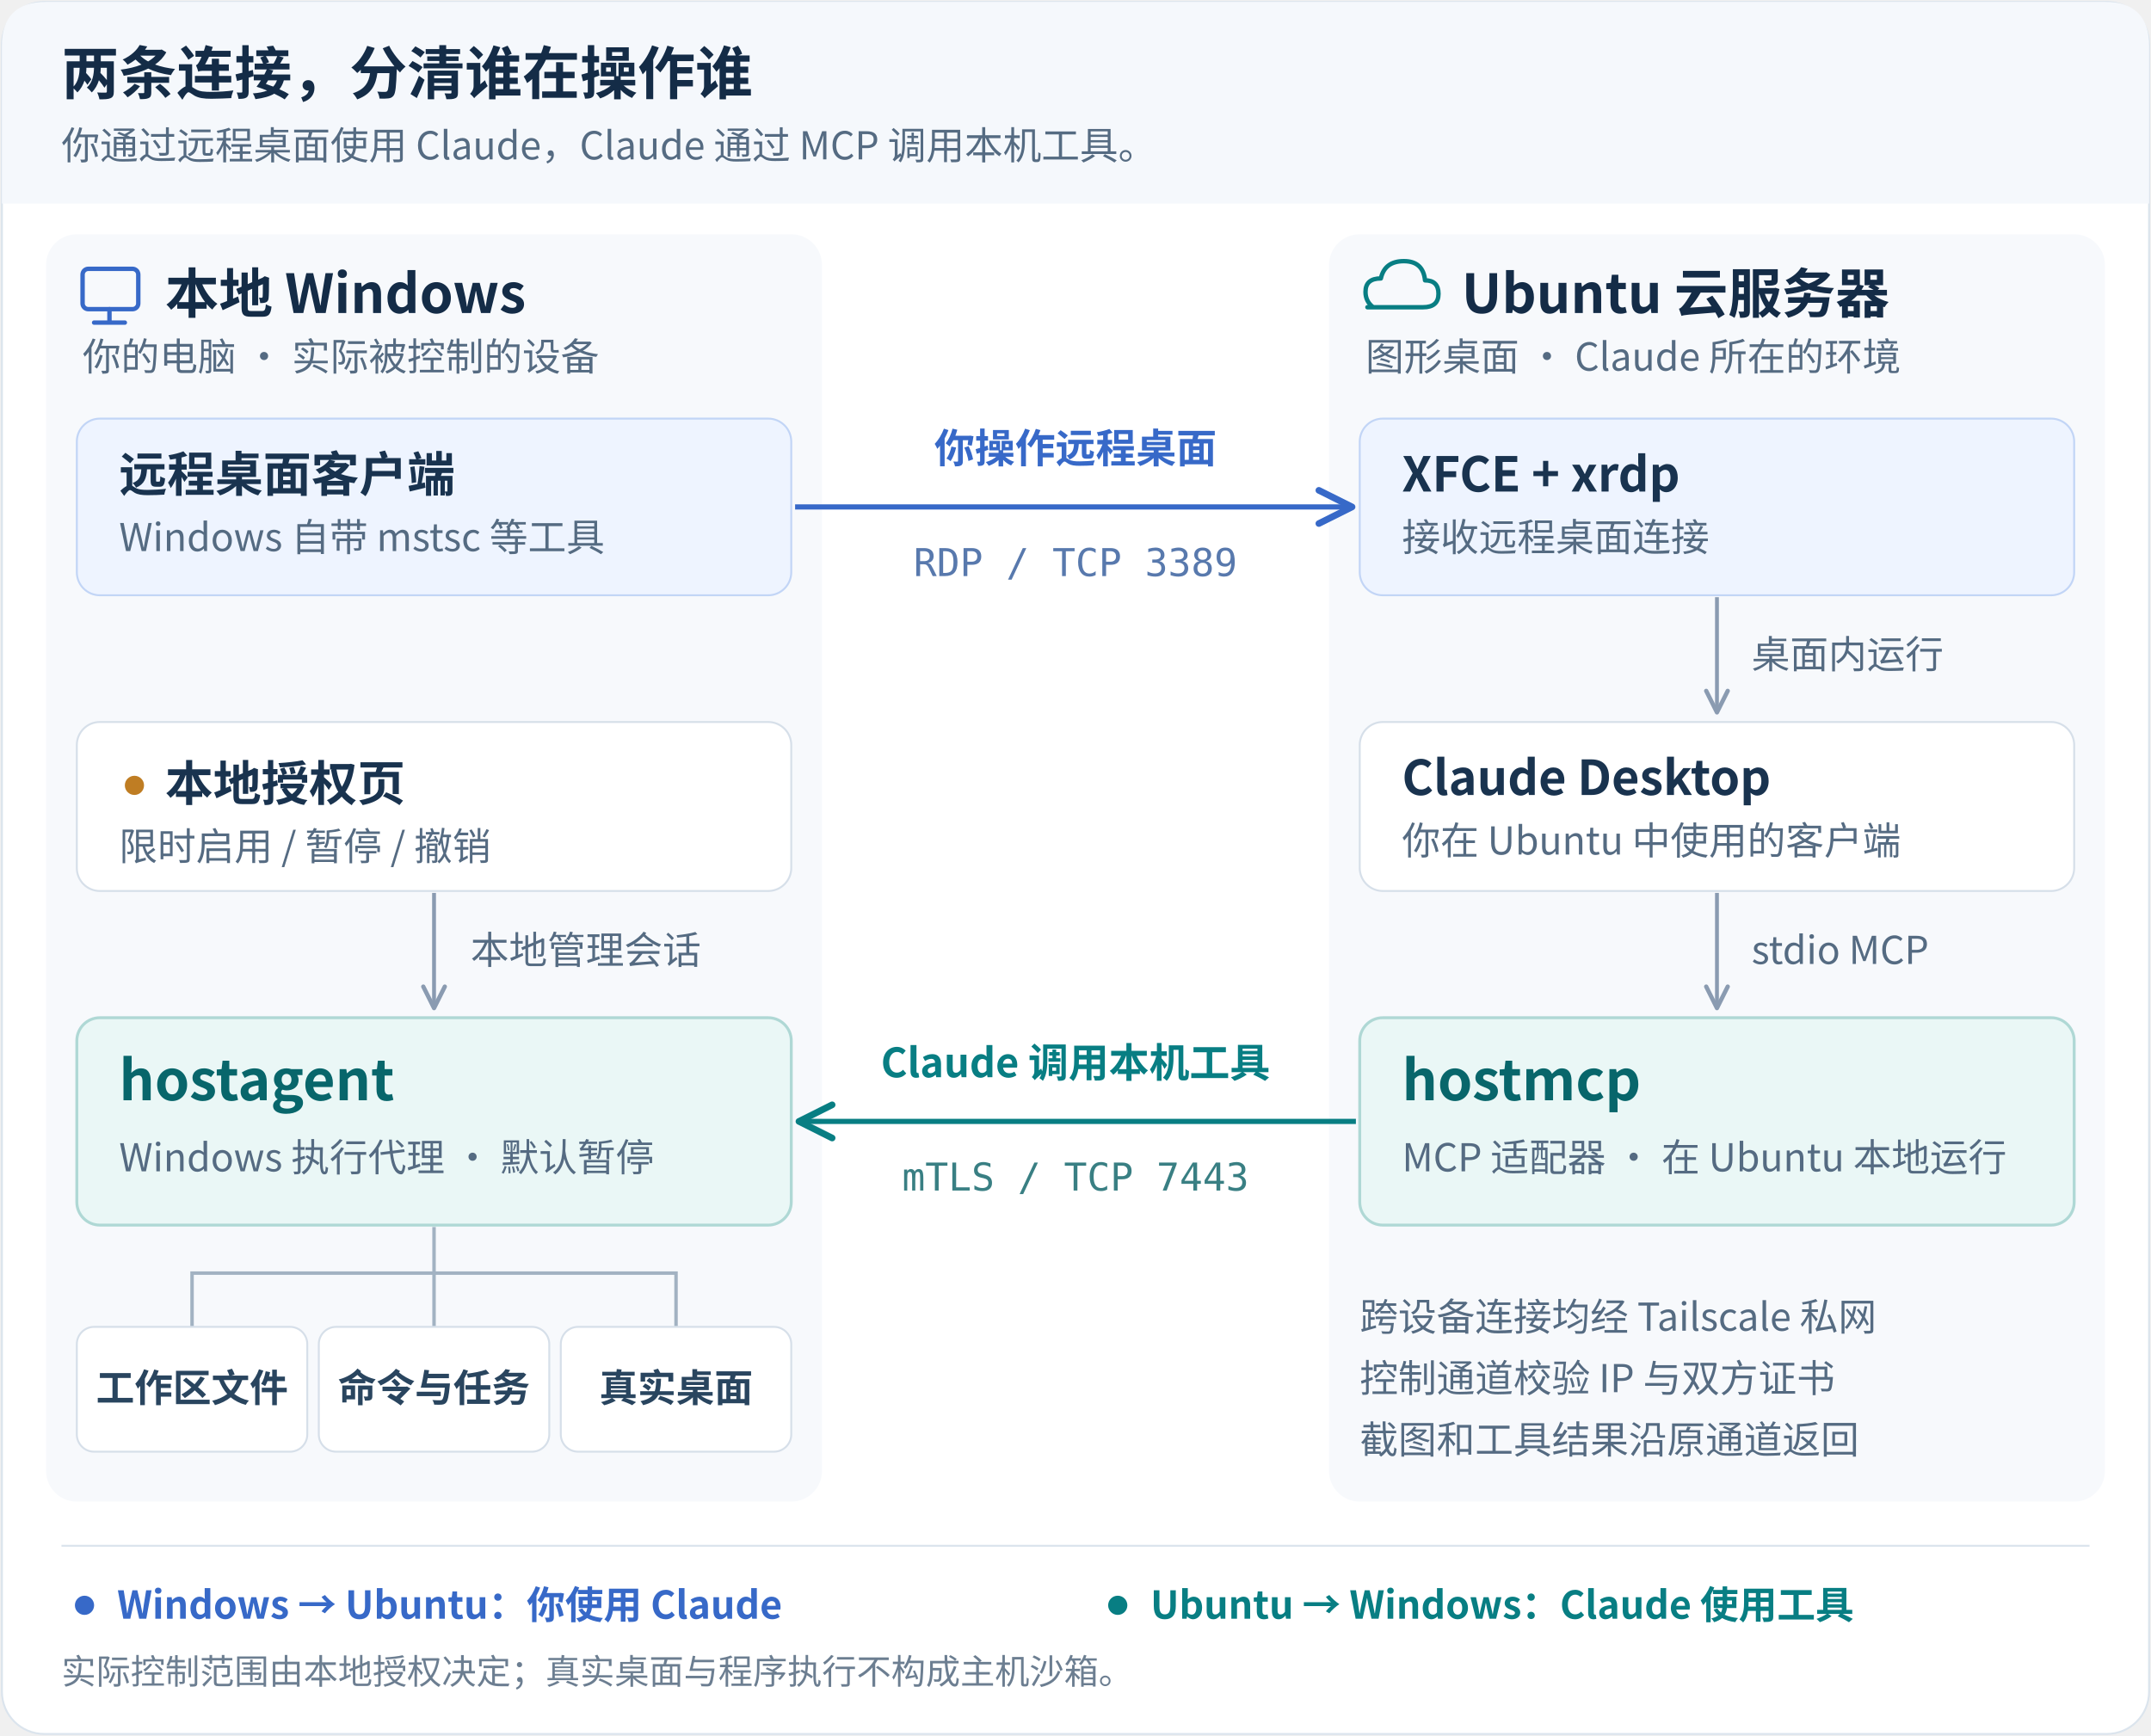
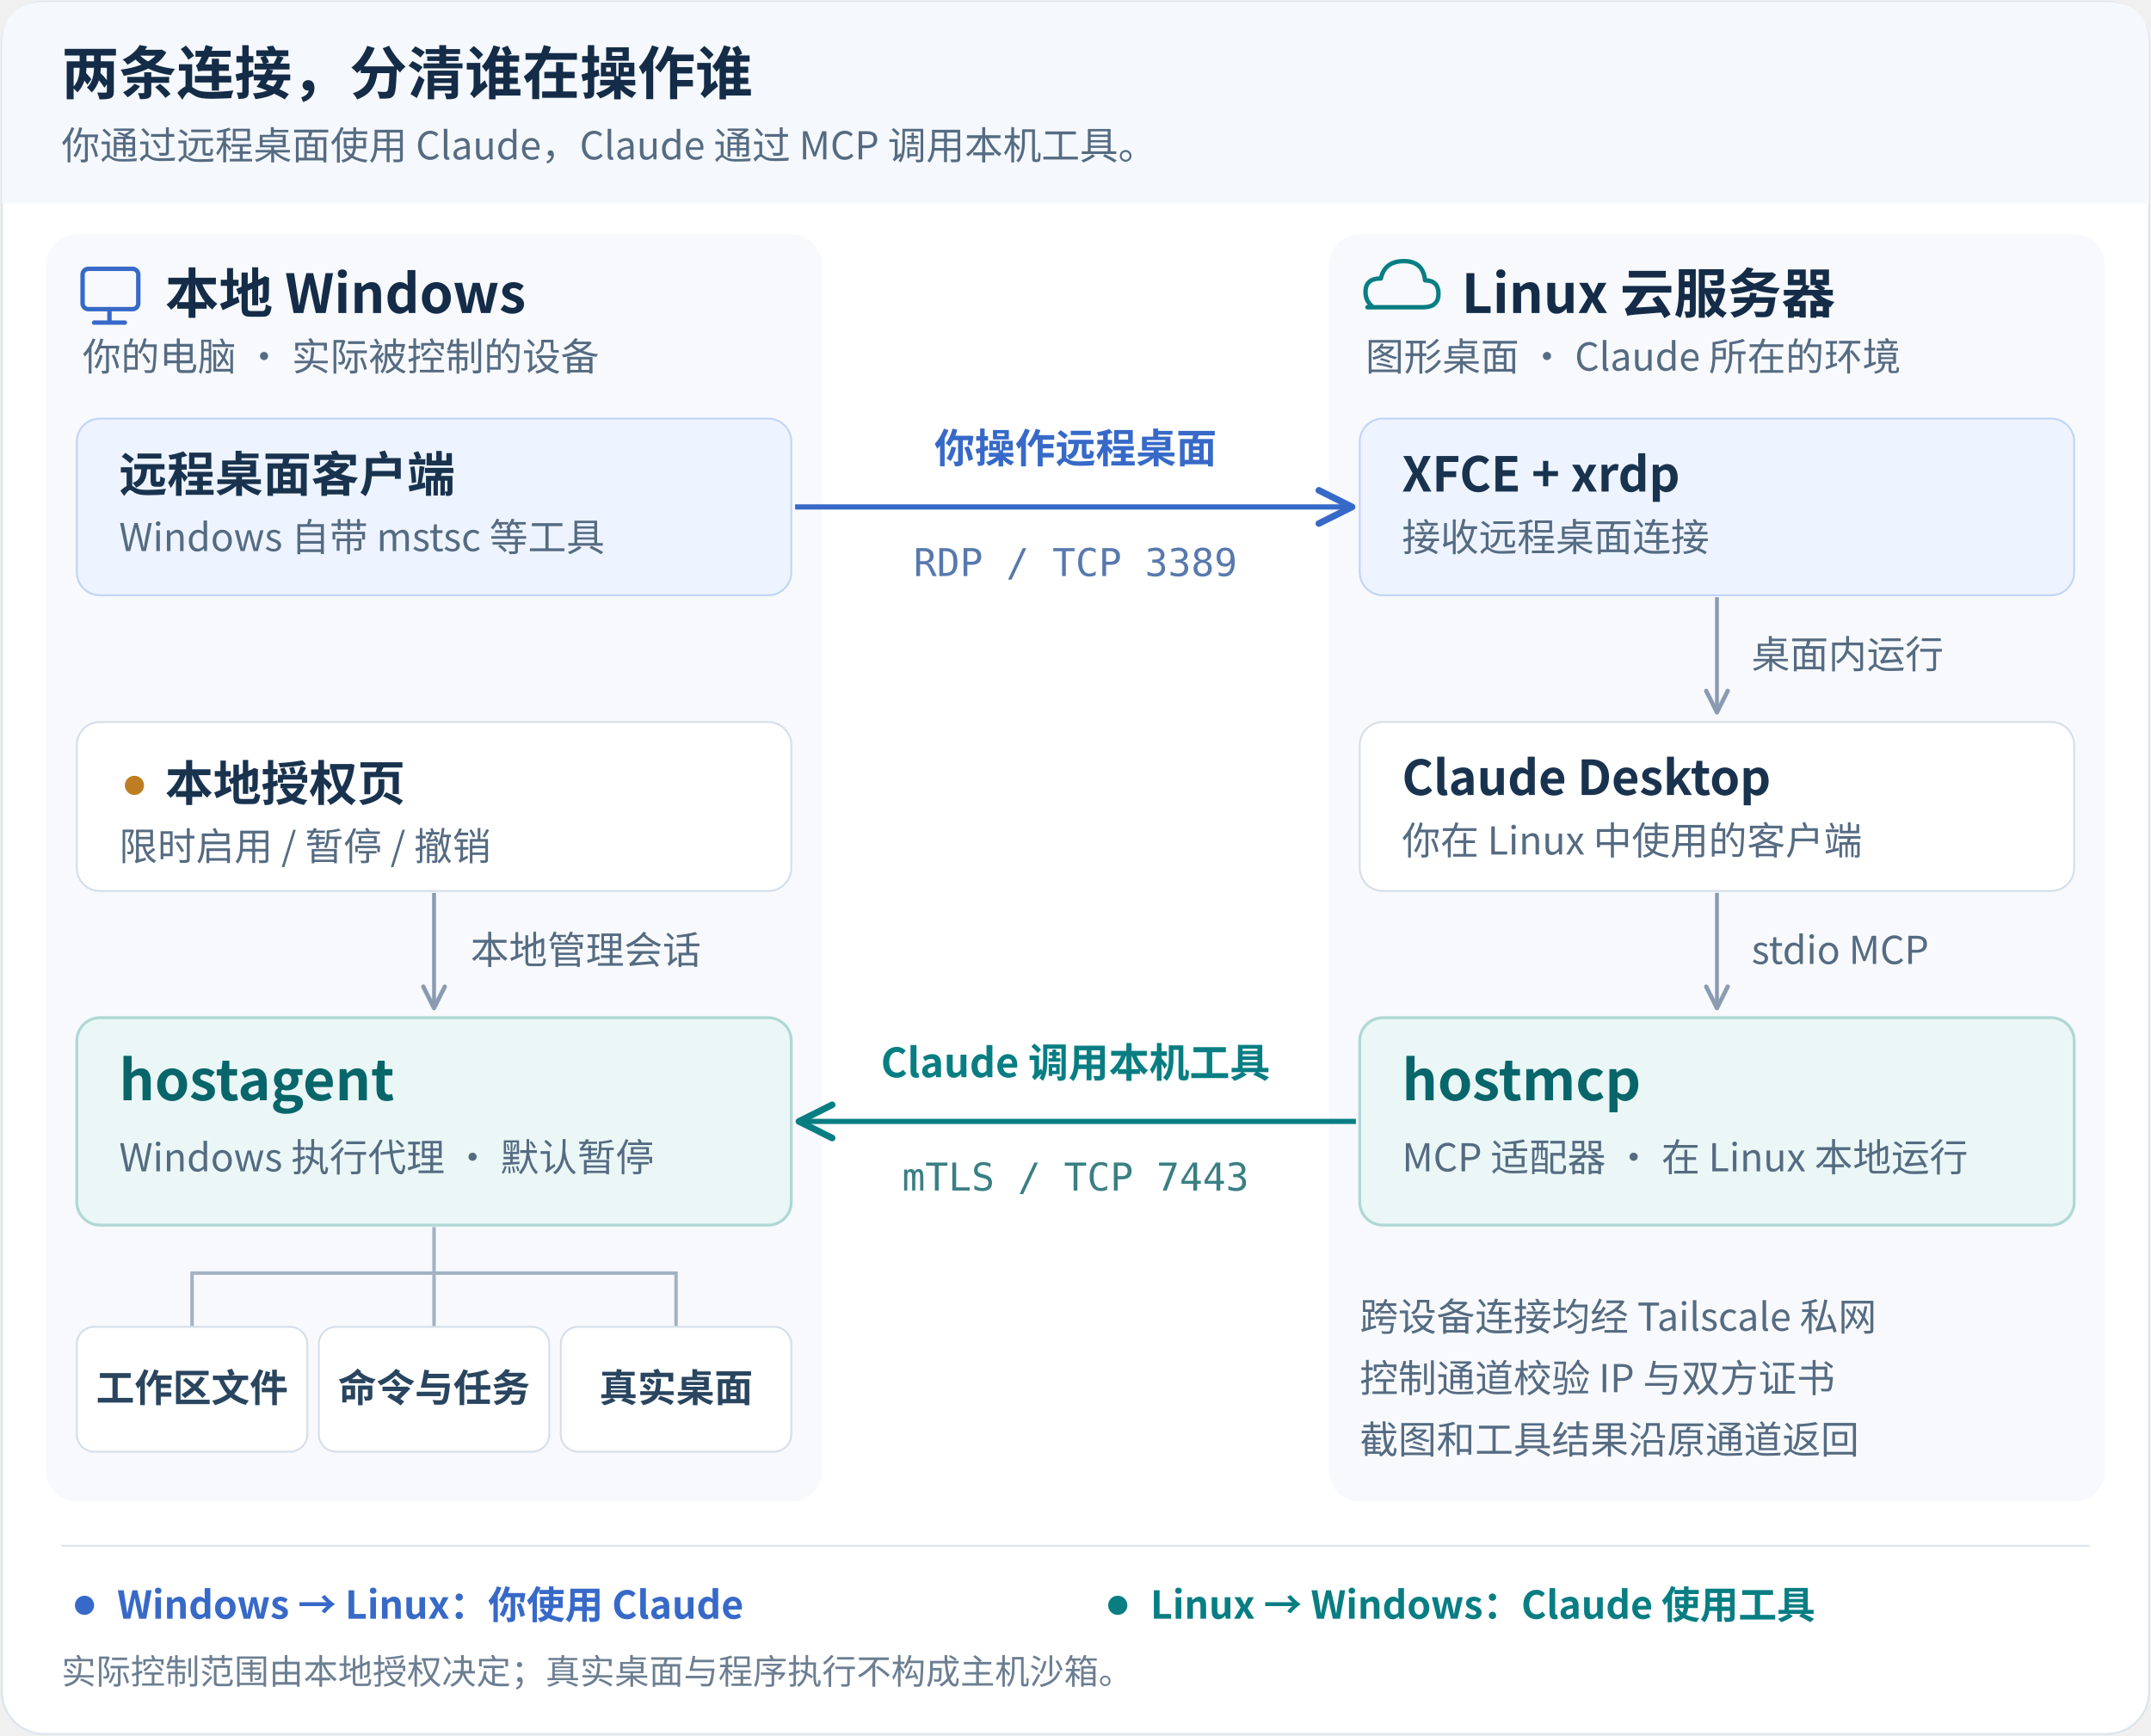
<svg xmlns="http://www.w3.org/2000/svg" width="1120" height="904" viewBox="0 0 1120 904" role="img" aria-labelledby="title desc">
  <defs>
    <marker id="blueArrow" viewBox="0 0 10 10" refX="9" refY="5" markerWidth="8" markerHeight="8" orient="auto-start-reverse">
      <path d="M1 1 L9 5 L1 9" fill="none" stroke="#3769c8" stroke-width="1.6" stroke-linecap="round" stroke-linejoin="round" />
    </marker>
    <marker id="tealArrow" viewBox="0 0 10 10" refX="9" refY="5" markerWidth="8" markerHeight="8" orient="auto-start-reverse">
      <path d="M1 1 L9 5 L1 9" fill="none" stroke="#087e83" stroke-width="1.6" stroke-linecap="round" stroke-linejoin="round" />
    </marker>
    <marker id="grayArrow" viewBox="0 0 10 10" refX="9" refY="5" markerWidth="7" markerHeight="7" orient="auto-start-reverse">
      <path d="M1 1 L9 5 L1 9" fill="none" stroke="#8a9bb1" stroke-width="1.6" stroke-linecap="round" stroke-linejoin="round" />
    </marker>
    <style>
      text { font-family: 'Microsoft YaHei','PingFang SC','Noto Sans CJK SC','Segoe UI',sans-serif; }
      .heading { fill:#142c47; font-size:28px; font-weight:700; }
      .name { fill:#19334f; font-size:25px; font-weight:600; }
      .body { fill:#556b82; font-size:20px; }
      .label { font-size:21px; font-weight:600; }
      .mono { font-family:'Cascadia Code','Consolas',monospace; font-size:20px; }
      .wire { fill:none; stroke:#8a9bb1; stroke-width:2; marker-end:url(#grayArrow); }
    </style>
  </defs>
  <rect x="1" y="1" width="1118" height="902" rx="22" fill="#ffffff" stroke="#dbe4ed" />
  <path d="M24 1 H1096 Q1119 1 1119 24 V106 H1 V24 Q1 1 24 1" fill="#f5f8fc" />
  <text x="32" y="49" fill="#142c47" font-size="30" font-weight="700">两条连接，分清谁在操作谁</text>
  <text x="32" y="83" class="body">你通过远程桌面使用 Claude，Claude 通过 MCP 调用本机工具。</text>
  <rect x="24" y="122" width="404" height="660" rx="16" fill="#f7f9fc" />
  <rect x="692" y="122" width="404" height="660" rx="16" fill="#f7f9fc" />
  <g fill="none" stroke="#3769c8" stroke-width="2.3" stroke-linecap="round" stroke-linejoin="round">
    <rect x="43" y="140" width="29" height="21" rx="3" />
    <path d="M57 161 V168 M49 168 H65" />
  </g>
  <text x="86" y="163" class="heading">本地 Windows</text>
  <text x="43" y="193" class="body">你的电脑 · 实际被控制的设备</text>
  <g fill="none" stroke="#087e83" stroke-width="2.3" stroke-linecap="round" stroke-linejoin="round">
    <path d="M712 160 H741 Q749 160 749 153 Q749 146 742 146 Q741 136 731 136 Q721 136 719 145 Q711 145 711 152 Q711 157 715 160" />
  </g>
-   <text x="761" y="163" class="heading">Ubuntu 云服务器</text>
+   <text x="761" y="163" class="heading">Linux 云服务器</text>
  <text x="711" y="193" class="body">图形桌面 · Claude 所在的环境</text>
  <rect x="40" y="218" width="372" height="92" rx="12" fill="#eef4ff" stroke="#c2d5f6" />
  <text x="62" y="256" class="name">远程桌面客户端</text>
  <text x="62" y="287" class="body">Windows 自带 mstsc 等工具</text>
  <rect x="708" y="218" width="372" height="92" rx="12" fill="#eef4ff" stroke="#c2d5f6" />
  <text x="730" y="256" class="name">XFCE + xrdp</text>
  <text x="730" y="287" class="body">接收远程桌面连接</text>
  <path d="M414 264 H704" fill="none" stroke="#3769c8" stroke-width="2.7" marker-end="url(#blueArrow)" />
  <text x="560" y="241" text-anchor="middle" class="label" fill="#3769c8">你操作远程桌面</text>
  <text x="560" y="300" text-anchor="middle" class="mono" fill="#5879ad">RDP / TCP 3389</text>
  <rect x="40" y="376" width="372" height="88" rx="12" fill="#ffffff" stroke="#d6dfe9" />
  <circle cx="70" cy="409" r="5" fill="#bf7d23" />
  <text x="86" y="417" class="name">本地授权页</text>
  <text x="62" y="448" class="body">限时启用 / 暂停 / 撤销</text>
  <rect x="708" y="376" width="372" height="88" rx="12" fill="#ffffff" stroke="#d6dfe9" />
  <text x="730" y="414" class="name">Claude Desktop</text>
-   <text x="730" y="445" class="body">你在 Ubuntu 中使用的客户端</text>
+   <text x="730" y="445" class="body">你在 Linux 中使用的客户端</text>
  <path d="M894 311 V371" class="wire" />
  <text x="912" y="348" class="body">桌面内运行</text>
  <path d="M226 465 V525" class="wire" />
  <text x="245" y="502" class="body">本地管理会话</text>
  <path d="M894 465 V525" class="wire" />
  <text x="912" y="502" class="body">stdio MCP</text>
  <rect x="40" y="530" width="372" height="108" rx="12" fill="#eaf7f6" stroke="#afd8d5" stroke-width="1.5" />
  <text x="62" y="573" fill="#08666b" font-family="Consolas,monospace" font-size="29" font-weight="700">hostagent</text>
  <text x="62" y="610" class="body">Windows 执行代理 · 默认暂停</text>
  <rect x="708" y="530" width="372" height="108" rx="12" fill="#eaf7f6" stroke="#afd8d5" stroke-width="1.5" />
  <text x="730" y="573" fill="#08666b" font-family="Consolas,monospace" font-size="29" font-weight="700">hostmcp</text>
-   <text x="730" y="610" class="body">MCP 适配器 · 在 Ubuntu 本地运行</text>
+   <text x="730" y="610" class="body">MCP 适配器 · 在 Linux 本地运行</text>
  <path d="M706 584 H416" fill="none" stroke="#087e83" stroke-width="2.7" marker-end="url(#tealArrow)" />
  <text x="560" y="561" text-anchor="middle" class="label" fill="#087e83">Claude 调用本机工具</text>
  <text x="560" y="620" text-anchor="middle" class="mono" fill="#397f83">mTLS / TCP 7443</text>
  <path d="M226 639 V663 M100 691 V663 H352 V691 M226 663 V691" fill="none" stroke="#a2b2c2" stroke-width="1.8" />
  <g fill="#ffffff" stroke="#d6dfe9">
    <rect x="40" y="691" width="120" height="65" rx="9" />
    <rect x="166" y="691" width="120" height="65" rx="9" />
    <rect x="292" y="691" width="120" height="65" rx="9" />
  </g>
  <g fill="#29455f" font-size="20" font-weight="600" text-anchor="middle">
    <text x="100" y="730">工作区文件</text>
    <text x="226" y="730">命令与任务</text>
    <text x="352" y="730">真实桌面</text>
  </g>
  <text x="708" y="693" class="body">跨设备连接均经 Tailscale 私网</text>
  <text x="708" y="725" class="body">控制通道校验 IP 与双方证书</text>
  <text x="708" y="757" class="body">截图和工具结果沿原通道返回</text>
  <path d="M32 805 H1088" stroke="#dbe4ed" />
  <circle cx="44" cy="836" r="5" fill="#3769c8" />
-   <text x="61" y="843" fill="#3769c8" font-size="20" font-weight="600">Windows → Ubuntu：你使用 Claude</text>
+   <text x="61" y="843" fill="#3769c8" font-size="20" font-weight="600">Windows → Linux：你使用 Claude</text>
  <circle cx="582" cy="836" r="5" fill="#087e83" />
-   <text x="599" y="843" fill="#087e83" font-size="20" font-weight="600">Ubuntu → Windows：Claude 使用工具</text>
+   <text x="599" y="843" fill="#087e83" font-size="20" font-weight="600">Linux → Windows：Claude 使用工具</text>
  <text x="32" y="877" fill="#6c7e91" font-size="18">实际控制范围由本地授权决定；真实桌面与程序执行不构成主机沙箱。</text>
</svg>
